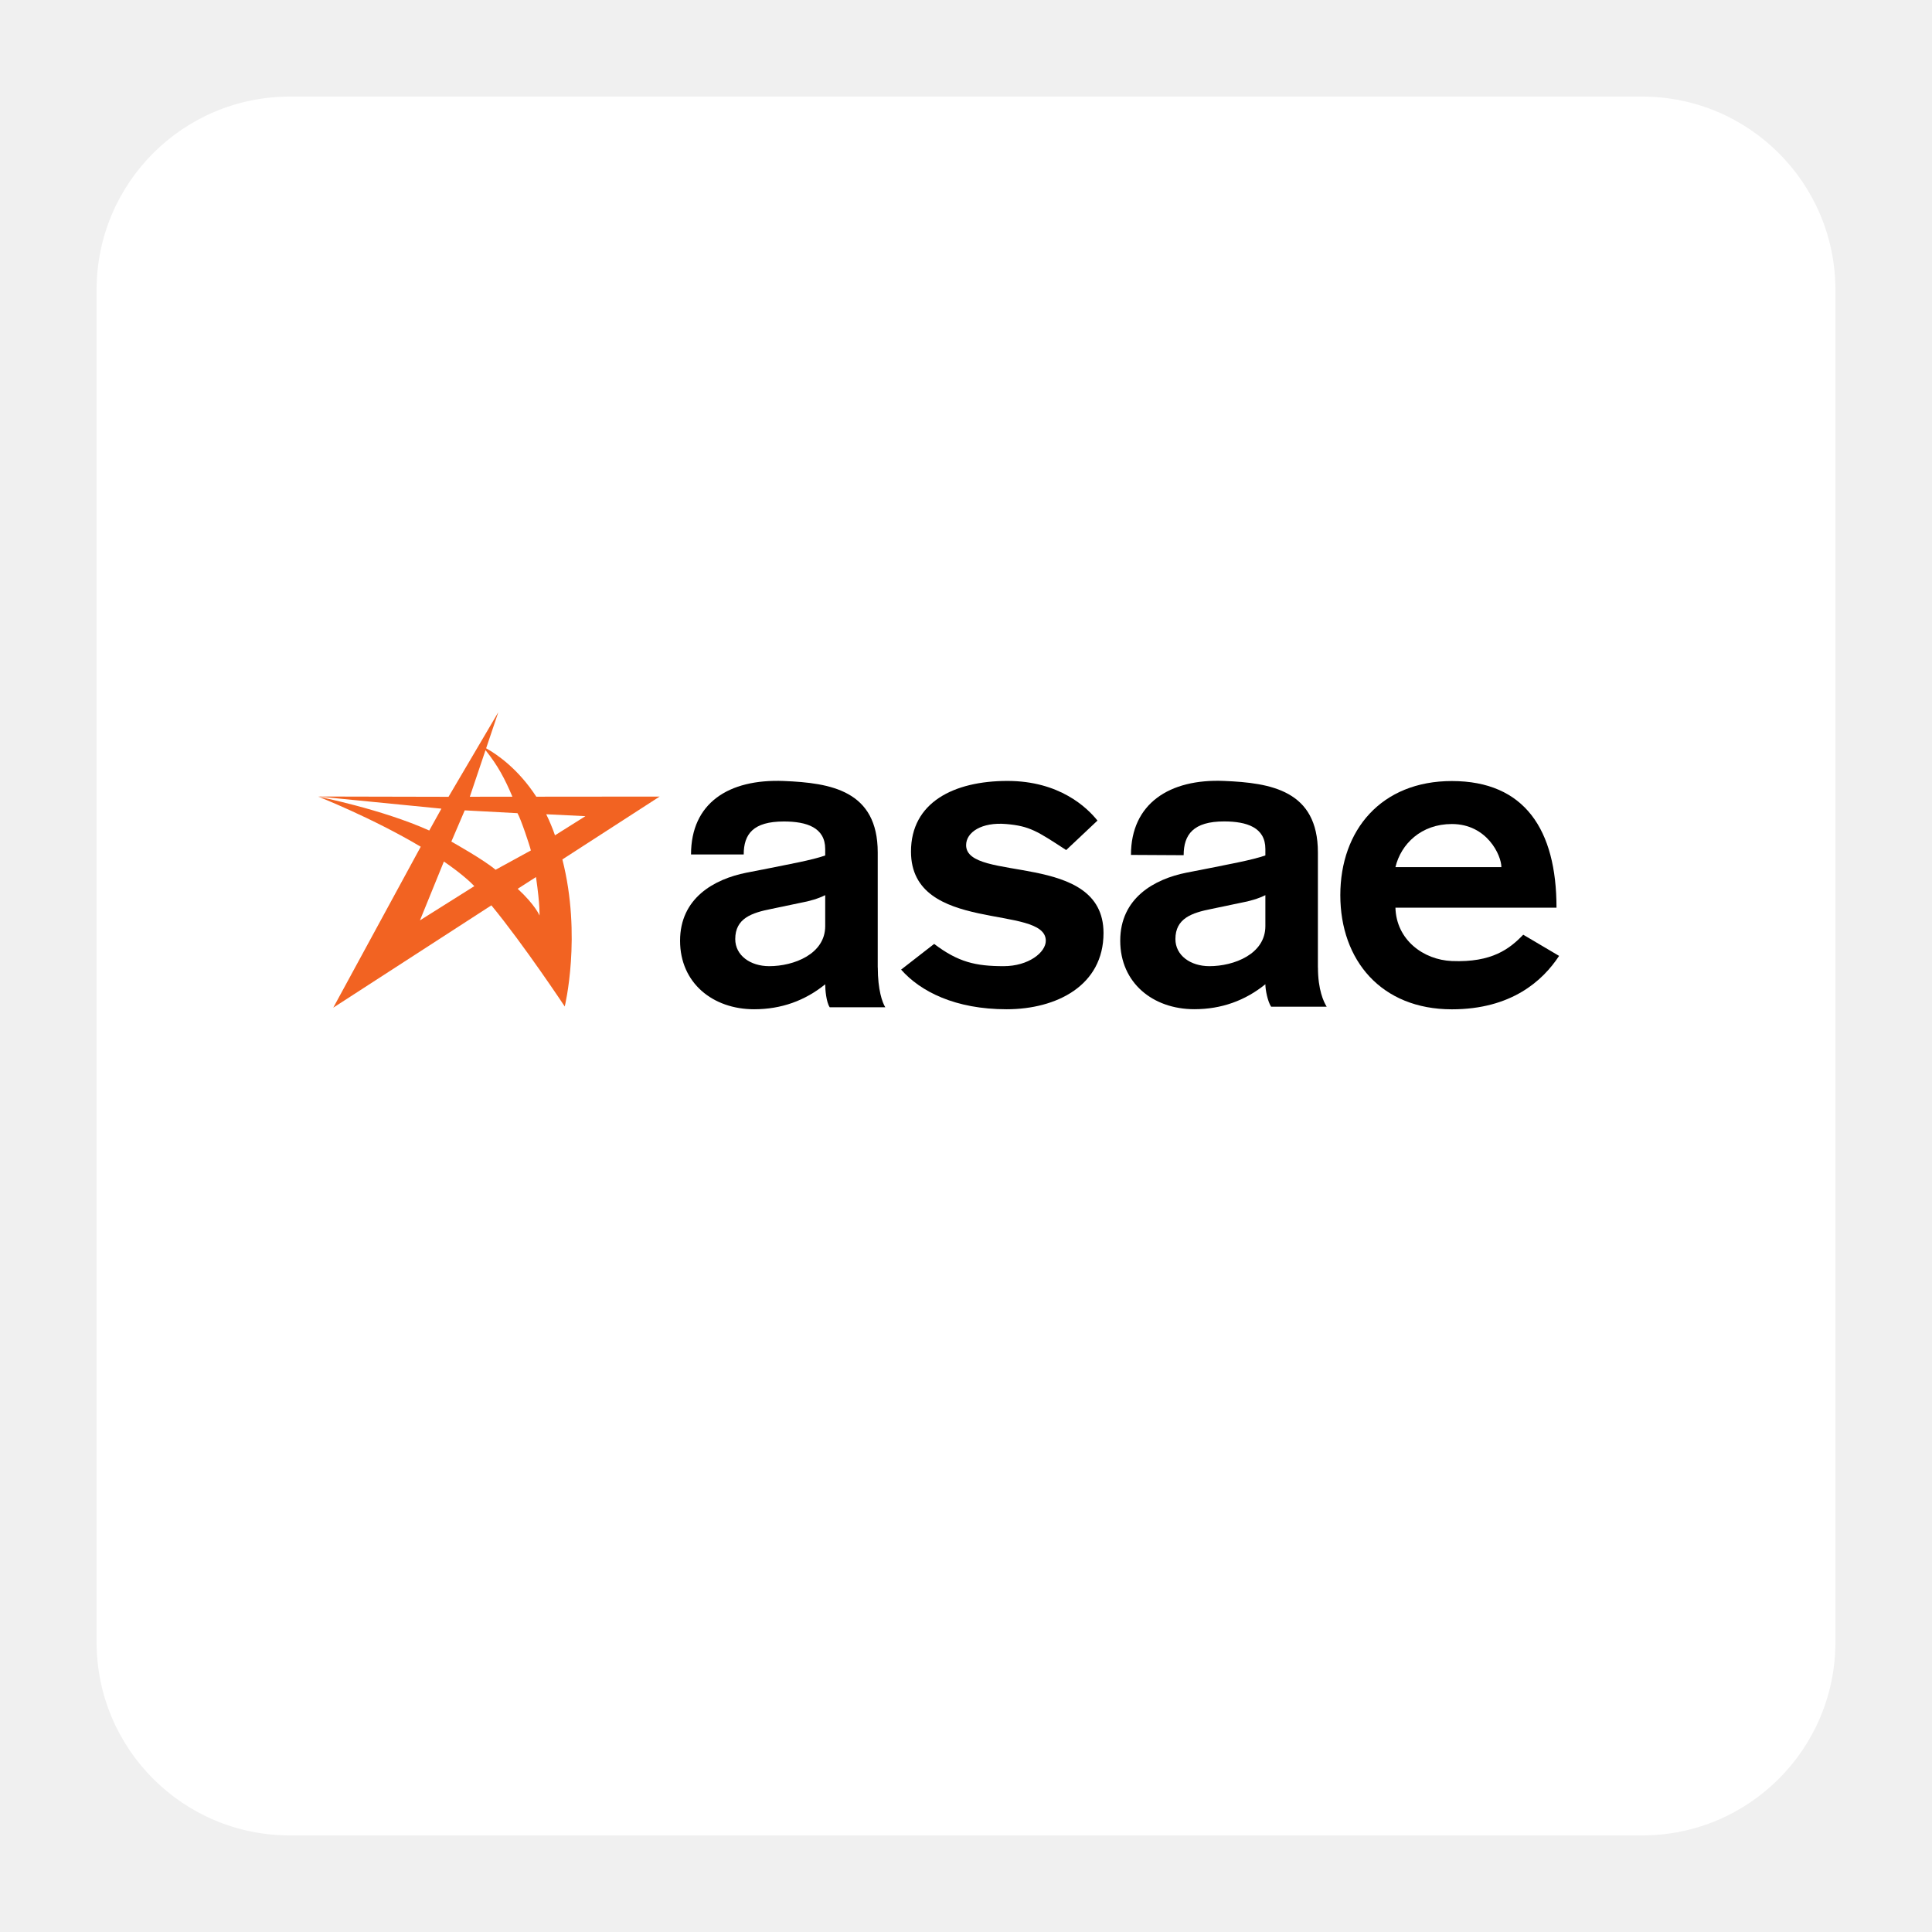
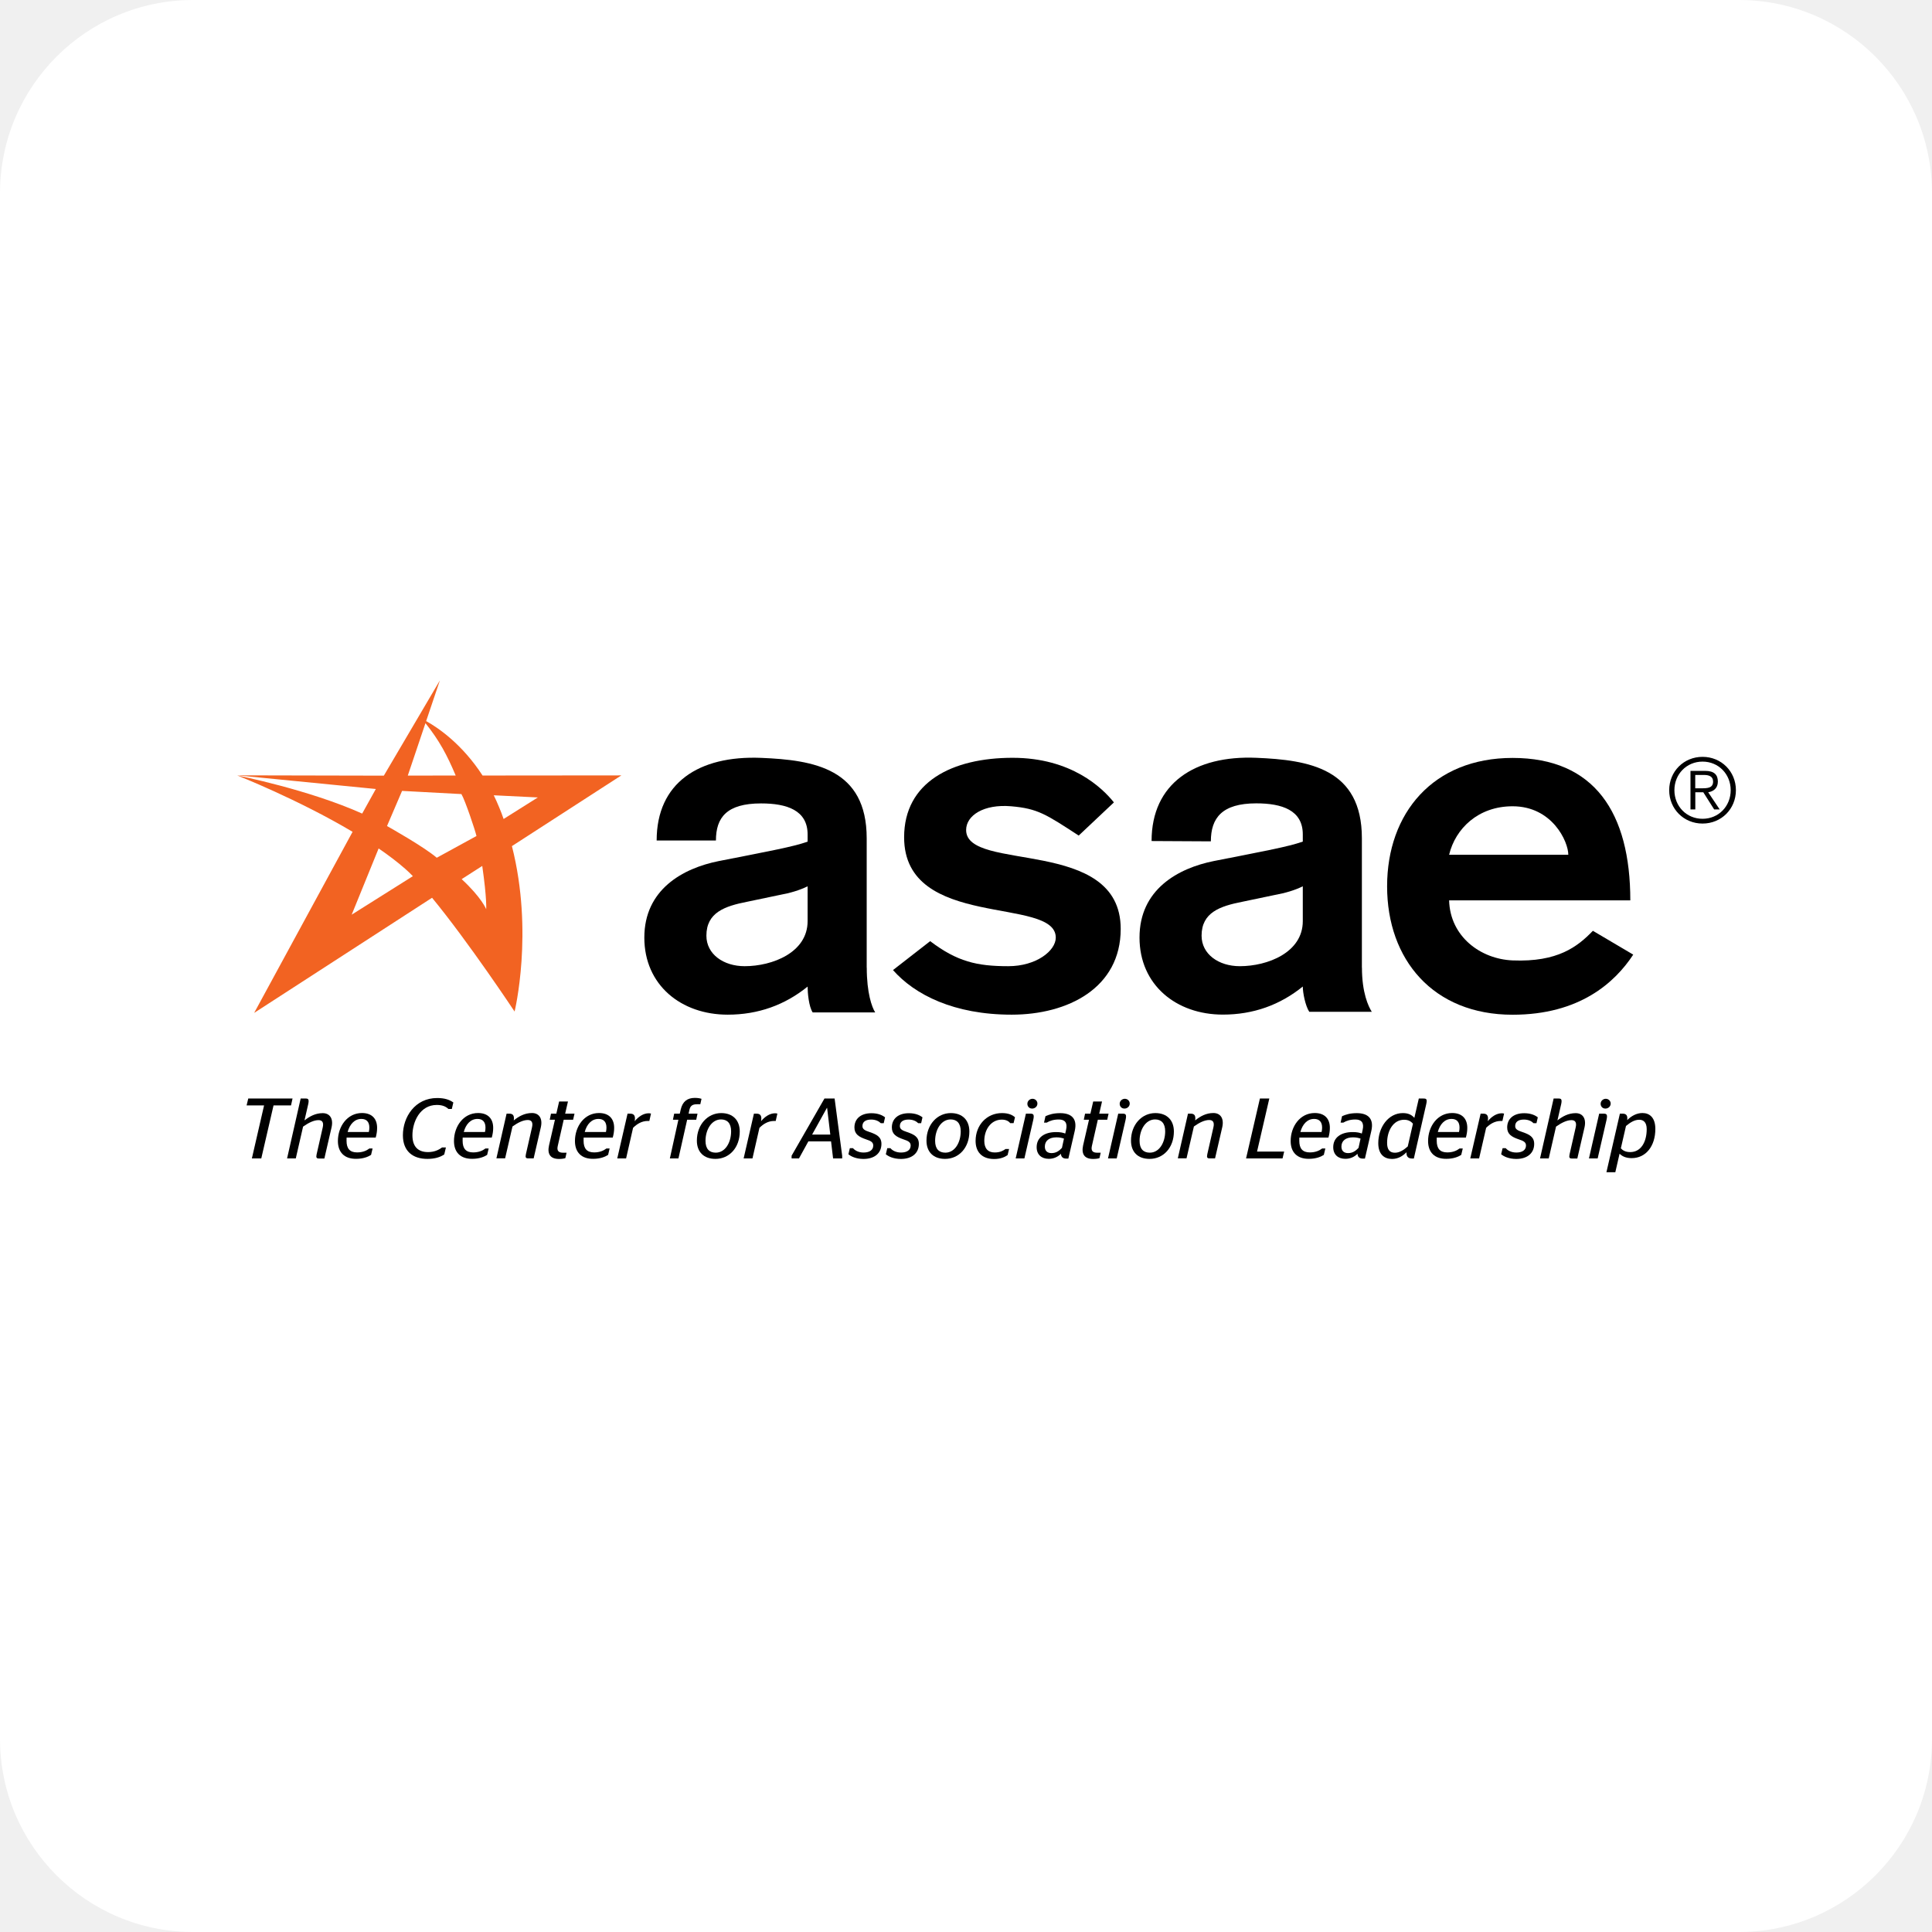
<svg xmlns="http://www.w3.org/2000/svg" viewBox="0 0 200 200">
-   <rect x="10" y="10" width="180" height="180" rx="20" fill="#fff" />
-   <svg x="20" y="50" width="160" height="100" viewBox="0 0 273.68 120.18">
+   <rect x="0" y="0" width="200" height="200" rx="20" fill="#fff" />
+   <svg x="10" y="30" width="180" height="140" viewBox="0 0 273.68 120.18">
    <style>.st0{fill:#F26322;}</style>
    <g>
      <path d="M121.22,60.35c0,3.97,0.8,6.21,1.33,7.05h-9.84c-0.61-0.92-0.8-3.08-0.8-4.07c-3.58,2.9-7.78,4.42-12.58,4.42c-7.32,0-13.12-4.65-13.12-12.13c0-7.55,6.02-10.91,11.74-12.05l3.89-0.76c3.36-0.69,7.7-1.45,10.07-2.29v-1.14c0-3.81-3.28-4.88-7.32-4.88c-5.41,0-7.11,2.21-7.11,5.84h-9.33c0-9.08,6.62-13.4,16.43-13.01c8.31,0.34,16.63,1.68,16.63,12.66V60.35z M111.92,47.54c-1.22,0.61-2.75,1.07-4.42,1.37l-5.11,1.07c-3.51,0.69-6.41,1.68-6.41,5.34c0,2.9,2.67,4.8,6.02,4.8c4.35,0,9.91-2.14,9.91-7.09V47.54z" />
      <path d="M154.58,39.56c-5.15-3.35-6.44-4.25-10.63-4.61c-4.33-0.37-7.09,1.45-7.09,3.74c0,6.71,24.33,0.99,24.33,15.56c0,9.3-8.31,13.5-17.16,13.5c-9.08,0-15.25-3.13-18.68-7.02l5.85-4.55c4.25,3.22,7.34,3.94,12.3,3.94c4.42,0,7.47-2.44,7.47-4.5c0-6.56-23.87-1.14-23.87-15.79c0-8.69,7.55-12.51,17.08-12.51c9.23,0,14.11,4.73,15.94,7.02L154.58,39.56z" />
      <path d="M199.16,60.35c0,3.97,1.02,6.11,1.55,6.95h-9.84c-0.61-0.92-1.02-2.98-1.02-3.98c-3.58,2.9-7.78,4.42-12.58,4.42c-7.32,0-13.12-4.65-13.12-12.13c0-7.55,6.02-10.91,11.74-12.05l3.89-0.76c3.36-0.69,7.7-1.45,10.07-2.29v-1.14c0-3.81-3.28-4.88-7.32-4.88c-5.41,0-7.15,2.31-7.15,5.98l-9.33-0.05c0-9.08,6.81-13.5,16.47-13.1c8.31,0.34,16.63,1.68,16.63,12.66V60.35z M189.86,47.54c-1.22,0.61-2.75,1.07-4.42,1.37l-5.11,1.07c-3.51,0.69-6.41,1.68-6.41,5.34c0,2.9,2.67,4.8,6.02,4.8c4.35,0,9.91-2.14,9.91-7.09V47.54z" />
      <path d="M212.88,49.75c0.15,5.72,4.96,9.25,9.99,9.46c7.12,0.29,10.24-2.17,12.64-4.66l6.35,3.75c-2.9,4.42-8.47,9.46-18.99,9.46c-12.51,0-19.75-8.69-19.75-20.21c0-11.52,7.24-20.21,19.75-20.21c12.89,0,18.53,8.62,18.53,22.42H212.88z M231.64,42.58c0-2.06-2.52-7.63-8.77-7.63c-5.41,0-9,3.51-9.99,7.63H231.64z" />
    </g>
+     <g>
+       <path d="M258.02,32.42c0,2.95-2.29,5.25-5.25,5.25s-5.25-2.3-5.25-5.25c0-2.95,2.29-5.25,5.25-5.25S258.02,29.47,258.02,32.42z M248.34,32.42c0,2.51,1.89,4.5,4.43,4.5c2.54,0,4.43-1.99,4.43-4.5c0-2.51-1.89-4.5-4.43-4.5C250.24,27.92,248.34,29.91,248.34,32.42z M251.62,35.45h-0.75v-6.07h2.33c1.37,0,1.98,0.59,1.98,1.68c0,1.07-0.71,1.55-1.52,1.69l1.81,2.7h-0.87l-1.71-2.7h-1.26V35.45z M252.61,32.12c0.92,0,1.82-0.03,1.82-1.06c0-0.85-0.71-1.04-1.44-1.04h-1.37v2.1H252.61z" />
+     </g>
    <path class="st0" d="M82.59,30.09l-21.84,0.02c-3.19-4.92-6.96-7.5-8.88-8.57l2.16-6.4l-3.4,5.78l-0.01-0.01l0.01,0.01l-5.42,9.21l-23.05-0.05l21.79,2.15L41.8,36.1c-8.38-3.77-19.66-6-19.66-6s9.54,3.75,18.15,8.87l-15.49,28.5L52.8,49.35c5.77,7.01,12.99,17.91,12.99,17.91s3.04-12.46-0.42-26.04L82.59,30.09z M51.76,21.87c2.2,2.75,3.42,5.06,4.76,8.24l-7.54,0.01L51.76,21.87z M40.15,52.01l4.24-10.42c1.52,1.04,2.95,2.12,4.2,3.22c0.37,0.32,0.77,0.71,1.19,1.14L40.15,52.01z M45.71,38.06l2.37-5.53l9.34,0.5c0.58,0.96,2.19,5.77,2.37,6.6l-6.25,3.42C51.5,41.31,46.08,38.27,45.71,38.06z M61.32,51.15c0,0-0.71-1.82-3.86-4.73l3.24-2.08C61.45,49.56,61.32,51.15,61.32,51.15z M63.36,35.11c-0.27-0.66-0.55-1.28-0.85-1.89l6.94,0.34l-5.39,3.39C63.85,36.33,63.62,35.72,63.36,35.11z" />
+     <g>
+       <path d="M26.36,82.03h-2.75l0.26-1.08h6.97l-0.24,1.08h-2.75l-1.93,8.35h-1.48L26.36,82.03z" />
+       <path d="M32.12,80.95h0.81c0.38,0,0.54,0.13,0.38,0.88l-0.59,2.56c0.81-0.63,1.72-1.14,2.87-1.14c1.06,0,1.72,0.79,1.39,2.25l-1.13,4.89h-0.86c-0.38,0-0.47-0.15-0.36-0.66l0.96-4.22c0.19-0.81-0.08-1.16-0.66-1.16c-0.71,0-1.54,0.39-2.43,1.02l-1.15,5.01h-1.37L32.12,80.95z" />
+       <path d="M37.98,87.64c0-2.3,1.48-4.41,3.79-4.41c1.6,0,2.4,0.94,2.38,2.38c0,0.47-0.08,0.98-0.22,1.48h-4.58c-0.01,0.18-0.01,0.34-0.01,0.51c0,1.24,0.53,1.83,1.66,1.83c0.85,0,1.47-0.26,1.94-0.62h0.5l-0.24,1.01c-0.46,0.3-1.24,0.62-2.34,0.62C38.99,90.46,37.98,89.4,37.98,87.64z M39.51,86.22h3.34c0.05-0.24,0.08-0.47,0.08-0.69c0-0.93-0.47-1.37-1.25-1.37C40.61,84.15,39.84,85,39.51,86.22z" />
+       <path d="M48.21,86.73c0-2.88,1.91-5.86,5.39-5.86c1.16,0,1.94,0.26,2.55,0.7l-0.24,1.02h-0.54c-0.42-0.4-0.97-0.63-1.83-0.63c-2.65,0-3.83,2.68-3.83,4.78c0,1.78,0.89,2.64,2.45,2.64c0.93,0,1.64-0.3,2.21-0.73h0.61l-0.26,1.1c-0.62,0.42-1.47,0.7-2.64,0.7C49.76,90.46,48.21,89.23,48.21,86.73z" />
+       <path d="M56.25,87.64c0-2.3,1.48-4.41,3.79-4.41c1.6,0,2.4,0.94,2.38,2.38c0,0.47-0.08,0.98-0.22,1.48h-4.58c-0.01,0.18-0.01,0.34-0.01,0.51c0,1.24,0.53,1.83,1.66,1.83c0.85,0,1.47-0.26,1.94-0.62h0.5l-0.24,1.01c-0.46,0.3-1.24,0.62-2.34,0.62C57.26,90.46,56.25,89.4,56.25,87.64z M57.79,86.22h3.34c0.05-0.24,0.08-0.47,0.08-0.69c0-0.93-0.47-1.37-1.25-1.37C58.88,84.15,58.11,85,57.79,86.22z" />
+       <path d="M64.53,83.33h0.44c0.66,0,0.78,0.42,0.69,1.06c0.81-0.65,1.72-1.16,2.87-1.16c1.06,0,1.72,0.79,1.39,2.25l-1.13,4.89h-0.86c-0.38,0-0.47-0.15-0.36-0.66l0.96-4.22c0.19-0.81-0.08-1.16-0.66-1.16c-0.71,0-1.54,0.39-2.41,1.02l-1.16,5.01h-1.37L64.53,83.33z" />
+       <path d="M71.21,88.33l0.93-4.04h-0.82l0.2-0.96h0.84l0.44-1.91h1.39l-0.44,1.91h1.47L75,84.29h-1.48l-0.93,4.1c-0.18,0.74,0.07,1.09,0.85,1.09h0.53l-0.19,0.85c-0.24,0.08-0.57,0.13-1,0.13C71.41,90.46,70.91,89.68,71.21,88.33z" />
+       <path d="M75.29,87.64c0-2.3,1.48-4.41,3.79-4.41c1.6,0,2.4,0.94,2.38,2.38c0,0.47-0.08,0.98-0.22,1.48h-4.58c-0.01,0.18-0.01,0.34-0.01,0.51c0,1.24,0.53,1.83,1.66,1.83c0.85,0,1.47-0.26,1.94-0.62h0.5l-0.24,1.01c-0.46,0.3-1.24,0.62-2.34,0.62C76.3,90.46,75.29,89.4,75.29,87.64z M76.83,86.22h3.34c0.05-0.24,0.08-0.47,0.08-0.69c0-0.93-0.47-1.37-1.25-1.37C77.92,84.15,77.15,85,76.83,86.22z" />
+       <path d="M83.57,83.33H84c0.7,0,0.82,0.49,0.69,1.19c0.59-0.71,1.37-1.25,2.21-1.25c0.16,0,0.28,0.03,0.36,0.05L87,84.48h-0.24c-0.98,0-1.72,0.49-2.32,1.08l-1.1,4.82h-1.39L83.57,83.33z" />
+       <path d="M91.57,84.29h-0.86l0.2-0.96h0.88l0.15-0.66c0.3-1.28,1.06-1.82,2.22-1.82c0.47,0,0.84,0.07,1.05,0.15l-0.19,0.85h-0.51c-0.63,0-1.04,0.17-1.2,0.86l-0.13,0.62h1.4l-0.2,0.96h-1.43l-1.37,6.09h-1.35L91.57,84.29z" />
+       <path d="M94.48,87.58c0-2.52,1.7-4.34,3.83-4.34c1.85,0,2.92,1.14,2.92,2.9c0,2.52-1.62,4.31-3.83,4.31C95.56,90.45,94.48,89.35,94.48,87.58z M99.87,86.11c0-1.27-0.61-1.87-1.59-1.87c-1.48,0-2.44,1.6-2.44,3.37c0,1.28,0.61,1.86,1.62,1.86C98.97,89.46,99.87,87.85,99.87,86.11z" />
+       <path d="M103.46,83.33h0.43c0.7,0,0.82,0.49,0.69,1.19c0.59-0.71,1.37-1.25,2.21-1.25c0.16,0,0.28,0.03,0.36,0.05l-0.26,1.16h-0.24c-0.98,0-1.72,0.49-2.32,1.08l-1.1,4.82h-1.39L103.46,83.33z" />
+       <path d="M109.39,89.95l5.17-9h1.6l1.19,9v0.43h-1.43l-0.32-2.69h-3.57l-1.48,2.69h-1.16V89.95z M112.62,86.62h2.86l-0.5-4.2h-0.03L112.62,86.62z" />
+       <path d="M118.33,89.72l0.23-0.96h0.49c0.28,0.34,0.85,0.69,1.67,0.69c0.97,0,1.52-0.42,1.52-1.1c0-0.53-0.38-0.73-1.15-0.98c-1.13-0.39-1.81-0.82-1.81-1.87c0-1.36,1-2.24,2.68-2.24c1.04,0,1.72,0.32,2.14,0.65l-0.21,0.92h-0.46c-0.3-0.3-0.79-0.57-1.52-0.57c-0.92,0-1.37,0.4-1.37,1.02c0,0.49,0.35,0.69,1.17,0.96c1.06,0.36,1.82,0.75,1.82,1.85c0,1.4-1.01,2.37-2.84,2.37C119.51,90.45,118.74,90.06,118.33,89.72z" />
+       <path d="M124.22,89.72l0.23-0.96h0.49c0.28,0.34,0.85,0.69,1.67,0.69c0.97,0,1.52-0.42,1.52-1.1c0-0.53-0.38-0.73-1.15-0.98c-1.13-0.39-1.81-0.82-1.81-1.87c0-1.36,1-2.24,2.68-2.24c1.04,0,1.72,0.32,2.14,0.65l-0.21,0.92h-0.46c-0.3-0.3-0.79-0.57-1.52-0.57c-0.92,0-1.37,0.4-1.37,1.02c0,0.49,0.35,0.69,1.17,0.96c1.06,0.36,1.82,0.75,1.82,1.85c0,1.4-1.01,2.37-2.84,2.37C125.4,90.45,124.63,90.06,124.22,89.72z" />
+       <path d="M130.62,87.58c0-2.52,1.7-4.34,3.83-4.34c1.85,0,2.92,1.14,2.92,2.9c0,2.52-1.62,4.31-3.83,4.31C131.7,90.45,130.62,89.35,130.62,87.58z M136.01,86.11c0-1.27-0.61-1.87-1.59-1.87c-1.48,0-2.44,1.6-2.44,3.37c0,1.28,0.61,1.86,1.62,1.86C135.11,89.46,136.01,87.85,136.01,86.11z" />
+       <path d="M138.35,87.62c0-2.49,1.76-4.38,4.15-4.38c1,0,1.63,0.28,2.05,0.66l-0.22,0.92h-0.54c-0.2-0.28-0.62-0.55-1.32-0.55c-1.67,0-2.75,1.54-2.75,3.34c0,1.16,0.54,1.83,1.64,1.83c0.85,0,1.33-0.28,1.71-0.55h0.55l-0.23,0.96c-0.43,0.31-1.12,0.62-2.13,0.62C139.29,90.46,138.35,89.3,138.35,87.62z" />
+       <path d="M146.27,83.33h0.69c0.49,0,0.66,0.13,0.46,1.01l-1.39,6.04h-1.37L146.27,83.33z M146.5,81.78c0-0.45,0.38-0.79,0.81-0.79c0.44,0,0.77,0.35,0.77,0.75c0,0.46-0.39,0.79-0.82,0.79C146.81,82.54,146.5,82.2,146.5,81.78z" />
+       <path d="M151.78,89.65c-0.47,0.46-1.1,0.79-1.91,0.79c-1.13,0-1.91-0.65-1.91-1.83c0-1.52,1.21-2.38,3.06-2.38c0.67,0,1.08,0.09,1.44,0.23l0.13-0.58c0.26-1.13-0.2-1.63-1.13-1.63c-0.84,0-1.42,0.2-1.91,0.49h-0.43l0.23-1.01c0.61-0.27,1.27-0.48,2.32-0.48c1.72,0,2.73,0.82,2.29,2.78l-1.01,4.37h-0.42C152.14,90.38,151.81,90.18,151.78,89.65z M151.94,88.72l0.32-1.46c-0.32-0.12-0.7-0.2-1.19-0.2c-1.16,0-1.82,0.55-1.82,1.46c0,0.66,0.39,1.02,1.05,1.02C151,89.54,151.48,89.21,151.94,88.72z" />
+       <path d="M155.27,88.33l0.93-4.04h-0.82l0.2-0.96h0.84l0.44-1.91h1.39l-0.44,1.91h1.47l-0.21,0.96h-1.48l-0.93,4.1c-0.17,0.74,0.07,1.09,0.85,1.09h0.53l-0.19,0.85c-0.24,0.08-0.57,0.13-1,0.13C155.47,90.46,154.98,89.68,155.27,88.33z" />
+       <path d="M160.8,83.33h0.69c0.49,0,0.66,0.13,0.46,1.01l-1.39,6.04h-1.37L160.8,83.33z M161.03,81.78c0-0.45,0.38-0.79,0.81-0.79c0.44,0,0.77,0.35,0.77,0.75c0,0.46-0.39,0.79-0.82,0.79C161.34,82.54,161.03,82.2,161.03,81.78z" />
+       <path d="M162.81,87.58c0-2.52,1.7-4.34,3.83-4.34c1.85,0,2.92,1.14,2.92,2.9c0,2.52-1.62,4.31-3.83,4.31C163.88,90.45,162.81,89.35,162.81,87.58z M168.19,86.11c0-1.27-0.61-1.87-1.59-1.87c-1.48,0-2.44,1.6-2.44,3.37c0,1.28,0.61,1.86,1.62,1.86C167.29,89.46,168.19,87.85,168.19,86.11z" />
+       <path d="M171.78,83.33h0.44c0.66,0,0.78,0.42,0.69,1.06c0.81-0.65,1.72-1.16,2.87-1.16c1.06,0,1.72,0.79,1.39,2.25l-1.13,4.89h-0.86c-0.38,0-0.47-0.15-0.36-0.66l0.96-4.22c0.19-0.81-0.08-1.16-0.66-1.16c-0.71,0-1.54,0.39-2.41,1.02l-1.16,5.01h-1.37L171.78,83.33z" />
+       <path d="M183.1,80.95h1.48l-1.93,8.35h4.27l-0.26,1.08h-5.74L183.1,80.95z" />
+       <path d="M187.94,87.64c0-2.3,1.48-4.41,3.79-4.41c1.6,0,2.4,0.94,2.38,2.38c0,0.47-0.08,0.98-0.22,1.48h-4.58c-0.01,0.18-0.01,0.34-0.01,0.51c0,1.24,0.53,1.83,1.66,1.83c0.85,0,1.47-0.26,1.94-0.62h0.5l-0.24,1.01c-0.46,0.3-1.24,0.62-2.34,0.62C188.95,90.46,187.94,89.4,187.94,87.64z M189.47,86.22h3.34c0.05-0.24,0.08-0.47,0.08-0.69c0-0.93-0.47-1.37-1.25-1.37C190.56,84.15,189.8,85,189.47,86.22z" />
+       <path d="M198.46,89.65c-0.47,0.46-1.1,0.79-1.91,0.79c-1.13,0-1.91-0.65-1.91-1.83c0-1.52,1.21-2.38,3.06-2.38c0.67,0,1.08,0.09,1.44,0.23l0.13-0.58c0.26-1.13-0.2-1.63-1.13-1.63c-0.84,0-1.42,0.2-1.91,0.49h-0.43l0.23-1.01c0.61-0.27,1.27-0.48,2.32-0.48c1.72,0,2.73,0.82,2.29,2.78l-1.01,4.37h-0.42C198.82,90.38,198.49,90.18,198.46,89.65z M198.62,88.72l0.32-1.46c-0.32-0.12-0.7-0.2-1.19-0.2c-1.16,0-1.82,0.55-1.82,1.46c0,0.66,0.39,1.02,1.05,1.02C197.68,89.54,198.16,89.21,198.62,88.72z" />
+       <path d="M206.18,89.4c-0.61,0.62-1.36,1.06-2.28,1.06c-1.2,0-2.17-0.69-2.17-2.49c0-2.52,1.6-4.73,3.87-4.73c0.94,0,1.44,0.34,1.81,0.75l0.7-3.04h0.75c0.46,0,0.59,0.12,0.42,0.88l-1.95,8.56H207C206.32,90.38,206.13,89.92,206.18,89.4z M206.37,88.49l0.82-3.58c-0.26-0.3-0.65-0.62-1.39-0.62c-1.7,0-2.68,1.71-2.68,3.64c0,1.08,0.42,1.55,1.24,1.55C205.09,89.48,205.76,89.03,206.37,88.49z" />
+       <path d="M209.57,87.64c0-2.3,1.48-4.41,3.79-4.41c1.6,0,2.4,0.94,2.38,2.38c0,0.47-0.08,0.98-0.22,1.48h-4.58c-0.01,0.18-0.01,0.34-0.01,0.51c0,1.24,0.53,1.83,1.66,1.83c0.85,0,1.47-0.26,1.94-0.62h0.5l-0.24,1.01c-0.46,0.3-1.24,0.62-2.34,0.62C210.58,90.46,209.57,89.4,209.57,87.64z M211.1,86.22h3.34c0.05-0.24,0.08-0.47,0.08-0.69c0-0.93-0.47-1.37-1.25-1.37C212.19,84.15,211.42,85,211.1,86.22z" />
+       <path d="M217.84,83.33h0.43c0.7,0,0.82,0.49,0.69,1.19c0.59-0.71,1.37-1.25,2.21-1.25c0.16,0,0.28,0.03,0.36,0.05l-0.26,1.16h-0.24c-0.98,0-1.72,0.49-2.32,1.08l-1.11,4.82h-1.39L217.84,83.33z" />
+       <path d="M221.07,89.72l0.23-0.96h0.49c0.28,0.34,0.85,0.69,1.67,0.69c0.97,0,1.52-0.42,1.52-1.1c0-0.53-0.38-0.73-1.15-0.98c-1.13-0.39-1.81-0.82-1.81-1.87c0-1.36,1-2.24,2.68-2.24c1.04,0,1.72,0.32,2.14,0.65l-0.21,0.92h-0.46c-0.3-0.3-0.79-0.57-1.52-0.57c-0.92,0-1.37,0.4-1.37,1.02c0,0.49,0.35,0.69,1.17,0.96c1.06,0.36,1.82,0.75,1.82,1.85c0,1.4-1.01,2.37-2.84,2.37C222.25,90.45,221.48,90.06,221.07,89.72z" />
+       <path d="M229.33,80.95h0.81c0.38,0,0.54,0.13,0.38,0.88l-0.59,2.56c0.81-0.63,1.72-1.14,2.87-1.14c1.06,0,1.72,0.79,1.39,2.25l-1.13,4.89h-0.86c-0.38,0-0.47-0.15-0.36-0.66l0.96-4.22c0.19-0.81-0.08-1.16-0.66-1.16c-0.71,0-1.54,0.39-2.43,1.02l-1.15,5.01h-1.37L229.33,80.95z" />
+       <path d="M236.5,83.33h0.69c0.49,0,0.66,0.13,0.46,1.01l-1.39,6.04h-1.37L236.5,83.33z M236.73,81.78c0-0.45,0.38-0.79,0.81-0.79c0.44,0,0.77,0.35,0.77,0.75c0,0.46-0.39,0.79-0.82,0.79C237.04,82.54,236.73,82.2,236.73,81.78z" />
+       <path d="M239.76,83.33h0.44c0.65,0,0.79,0.4,0.71,1.02c0.62-0.63,1.46-1.12,2.4-1.12c1.12,0,2.03,0.71,2.03,2.51c0,2.69-1.48,4.59-3.73,4.59c-0.98,0-1.55-0.34-1.9-0.7l-0.67,2.92h-1.4L239.76,83.33z M240.72,85.27l-0.81,3.52c0.27,0.28,0.67,0.59,1.48,0.59c1.71,0,2.59-1.63,2.59-3.61c0-1.08-0.51-1.48-1.17-1.48C242.04,84.29,241.39,84.72,240.72,85.27z" />
+     </g>
  </svg>
</svg>
